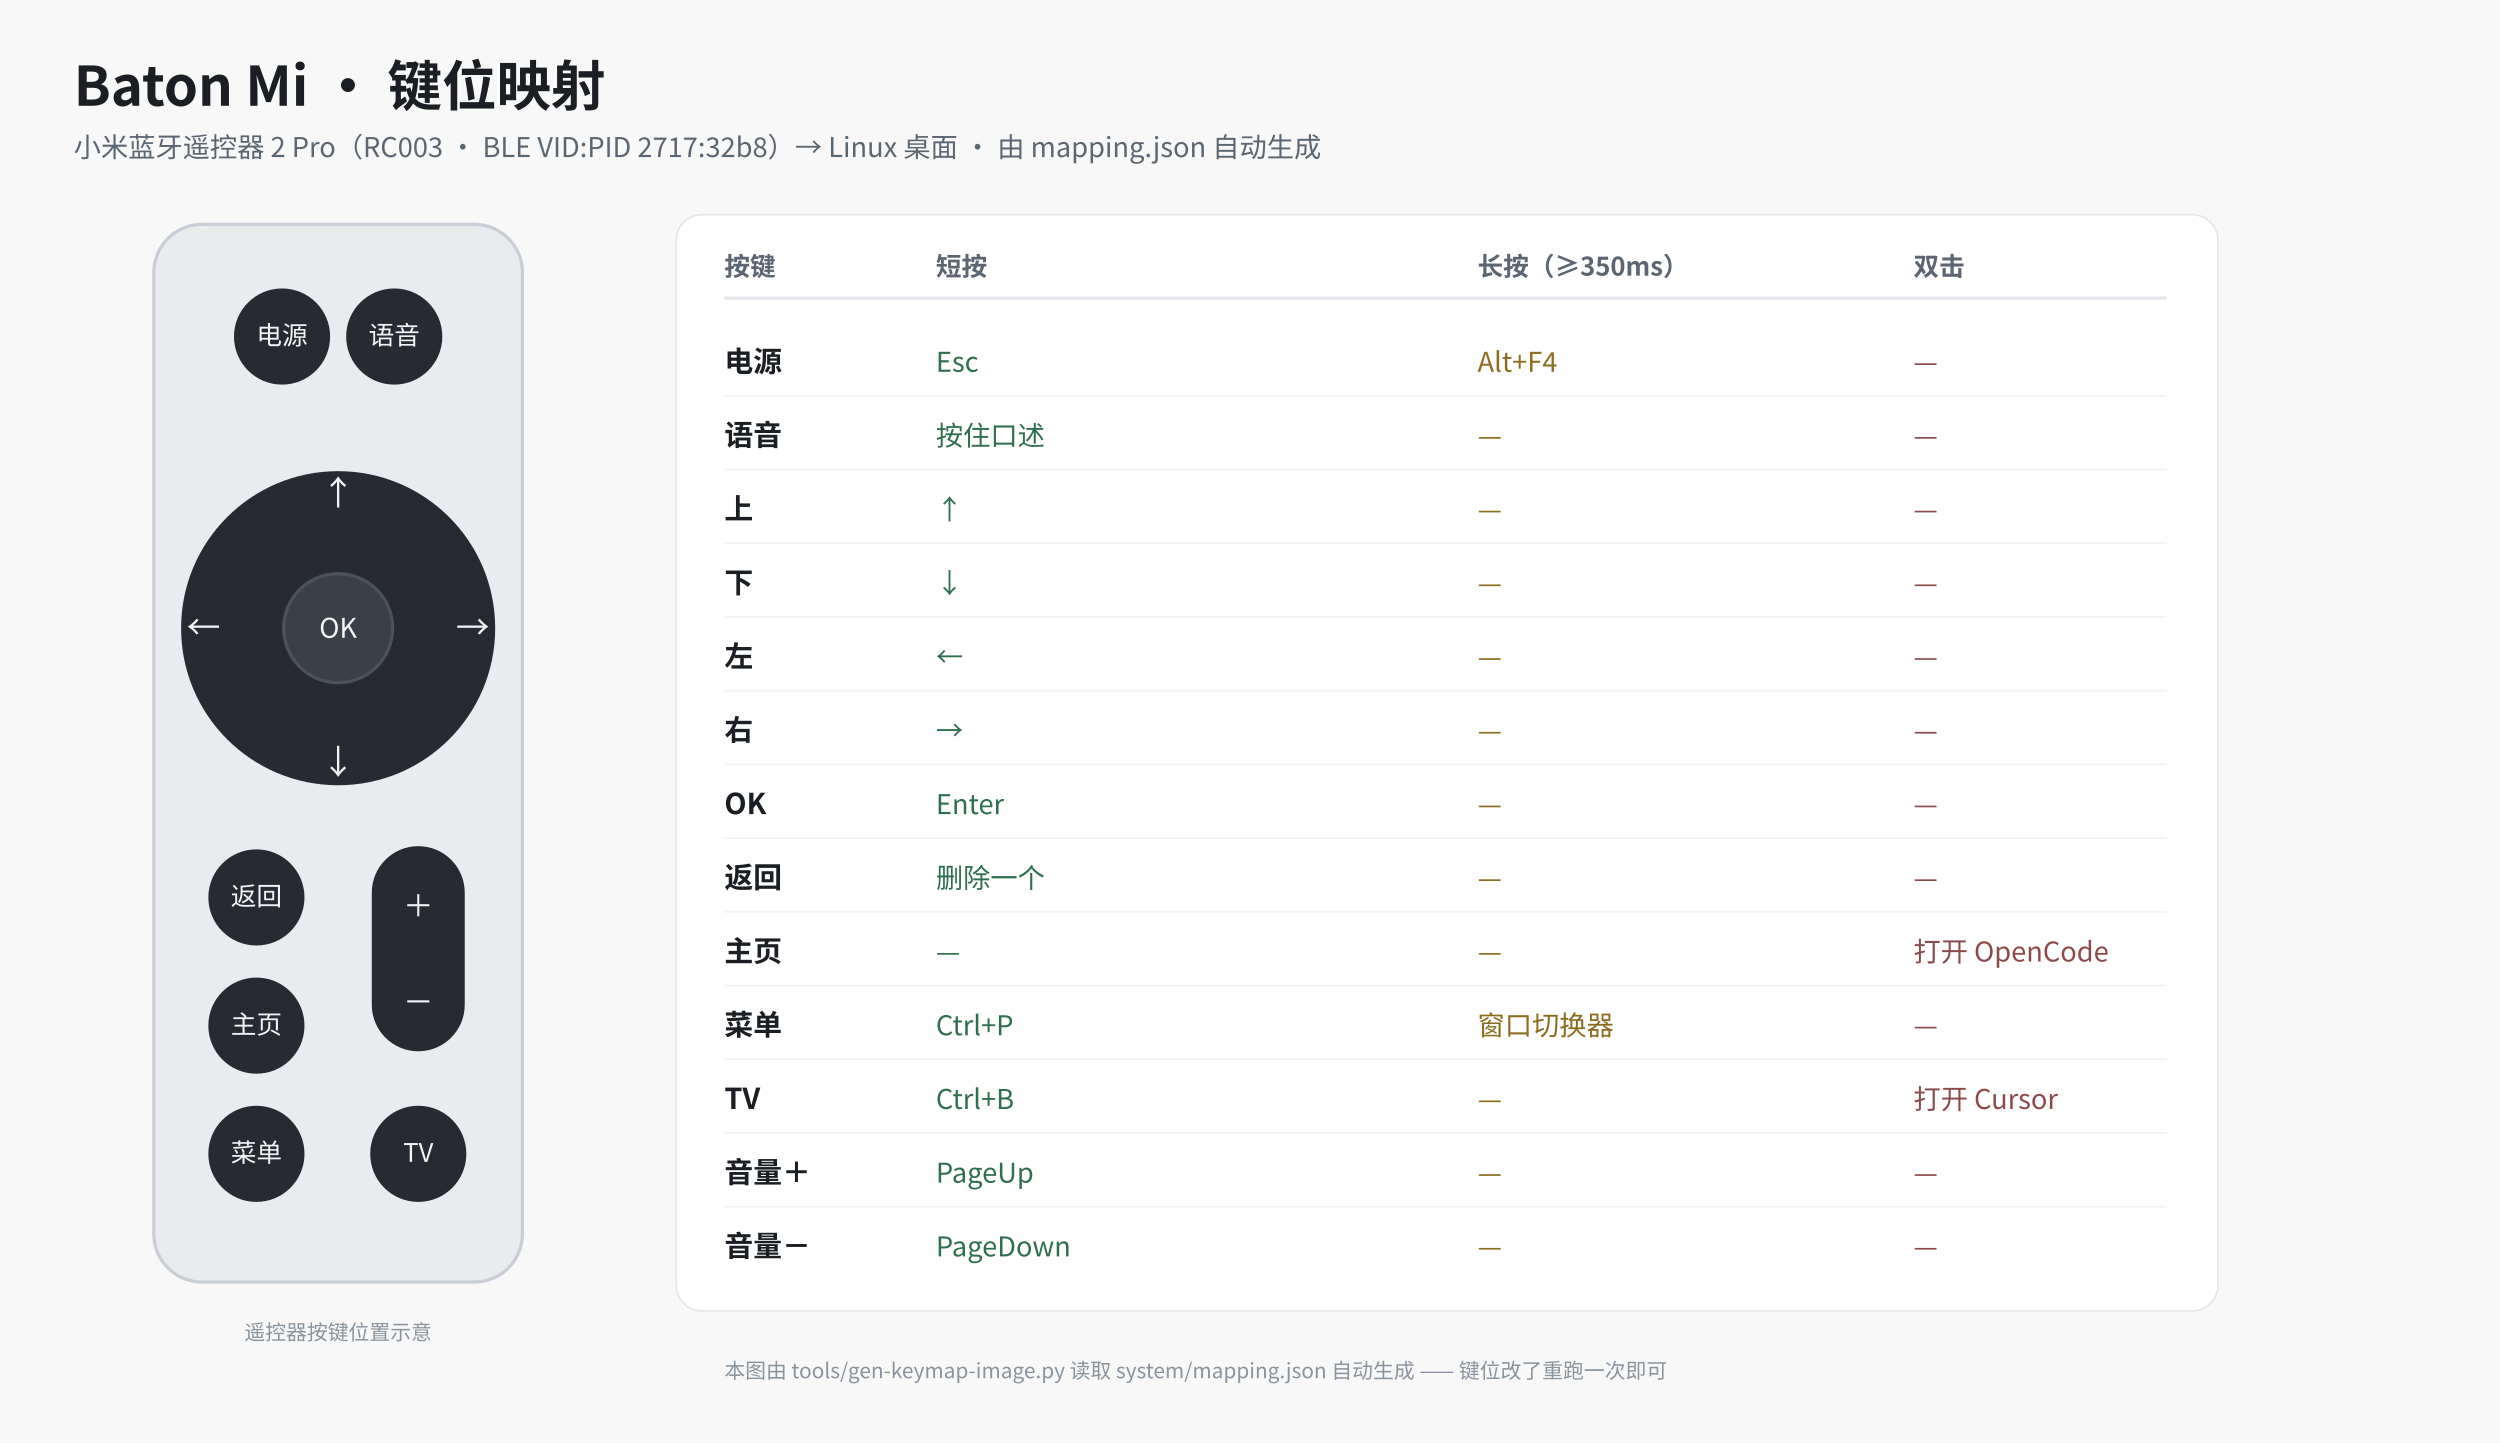
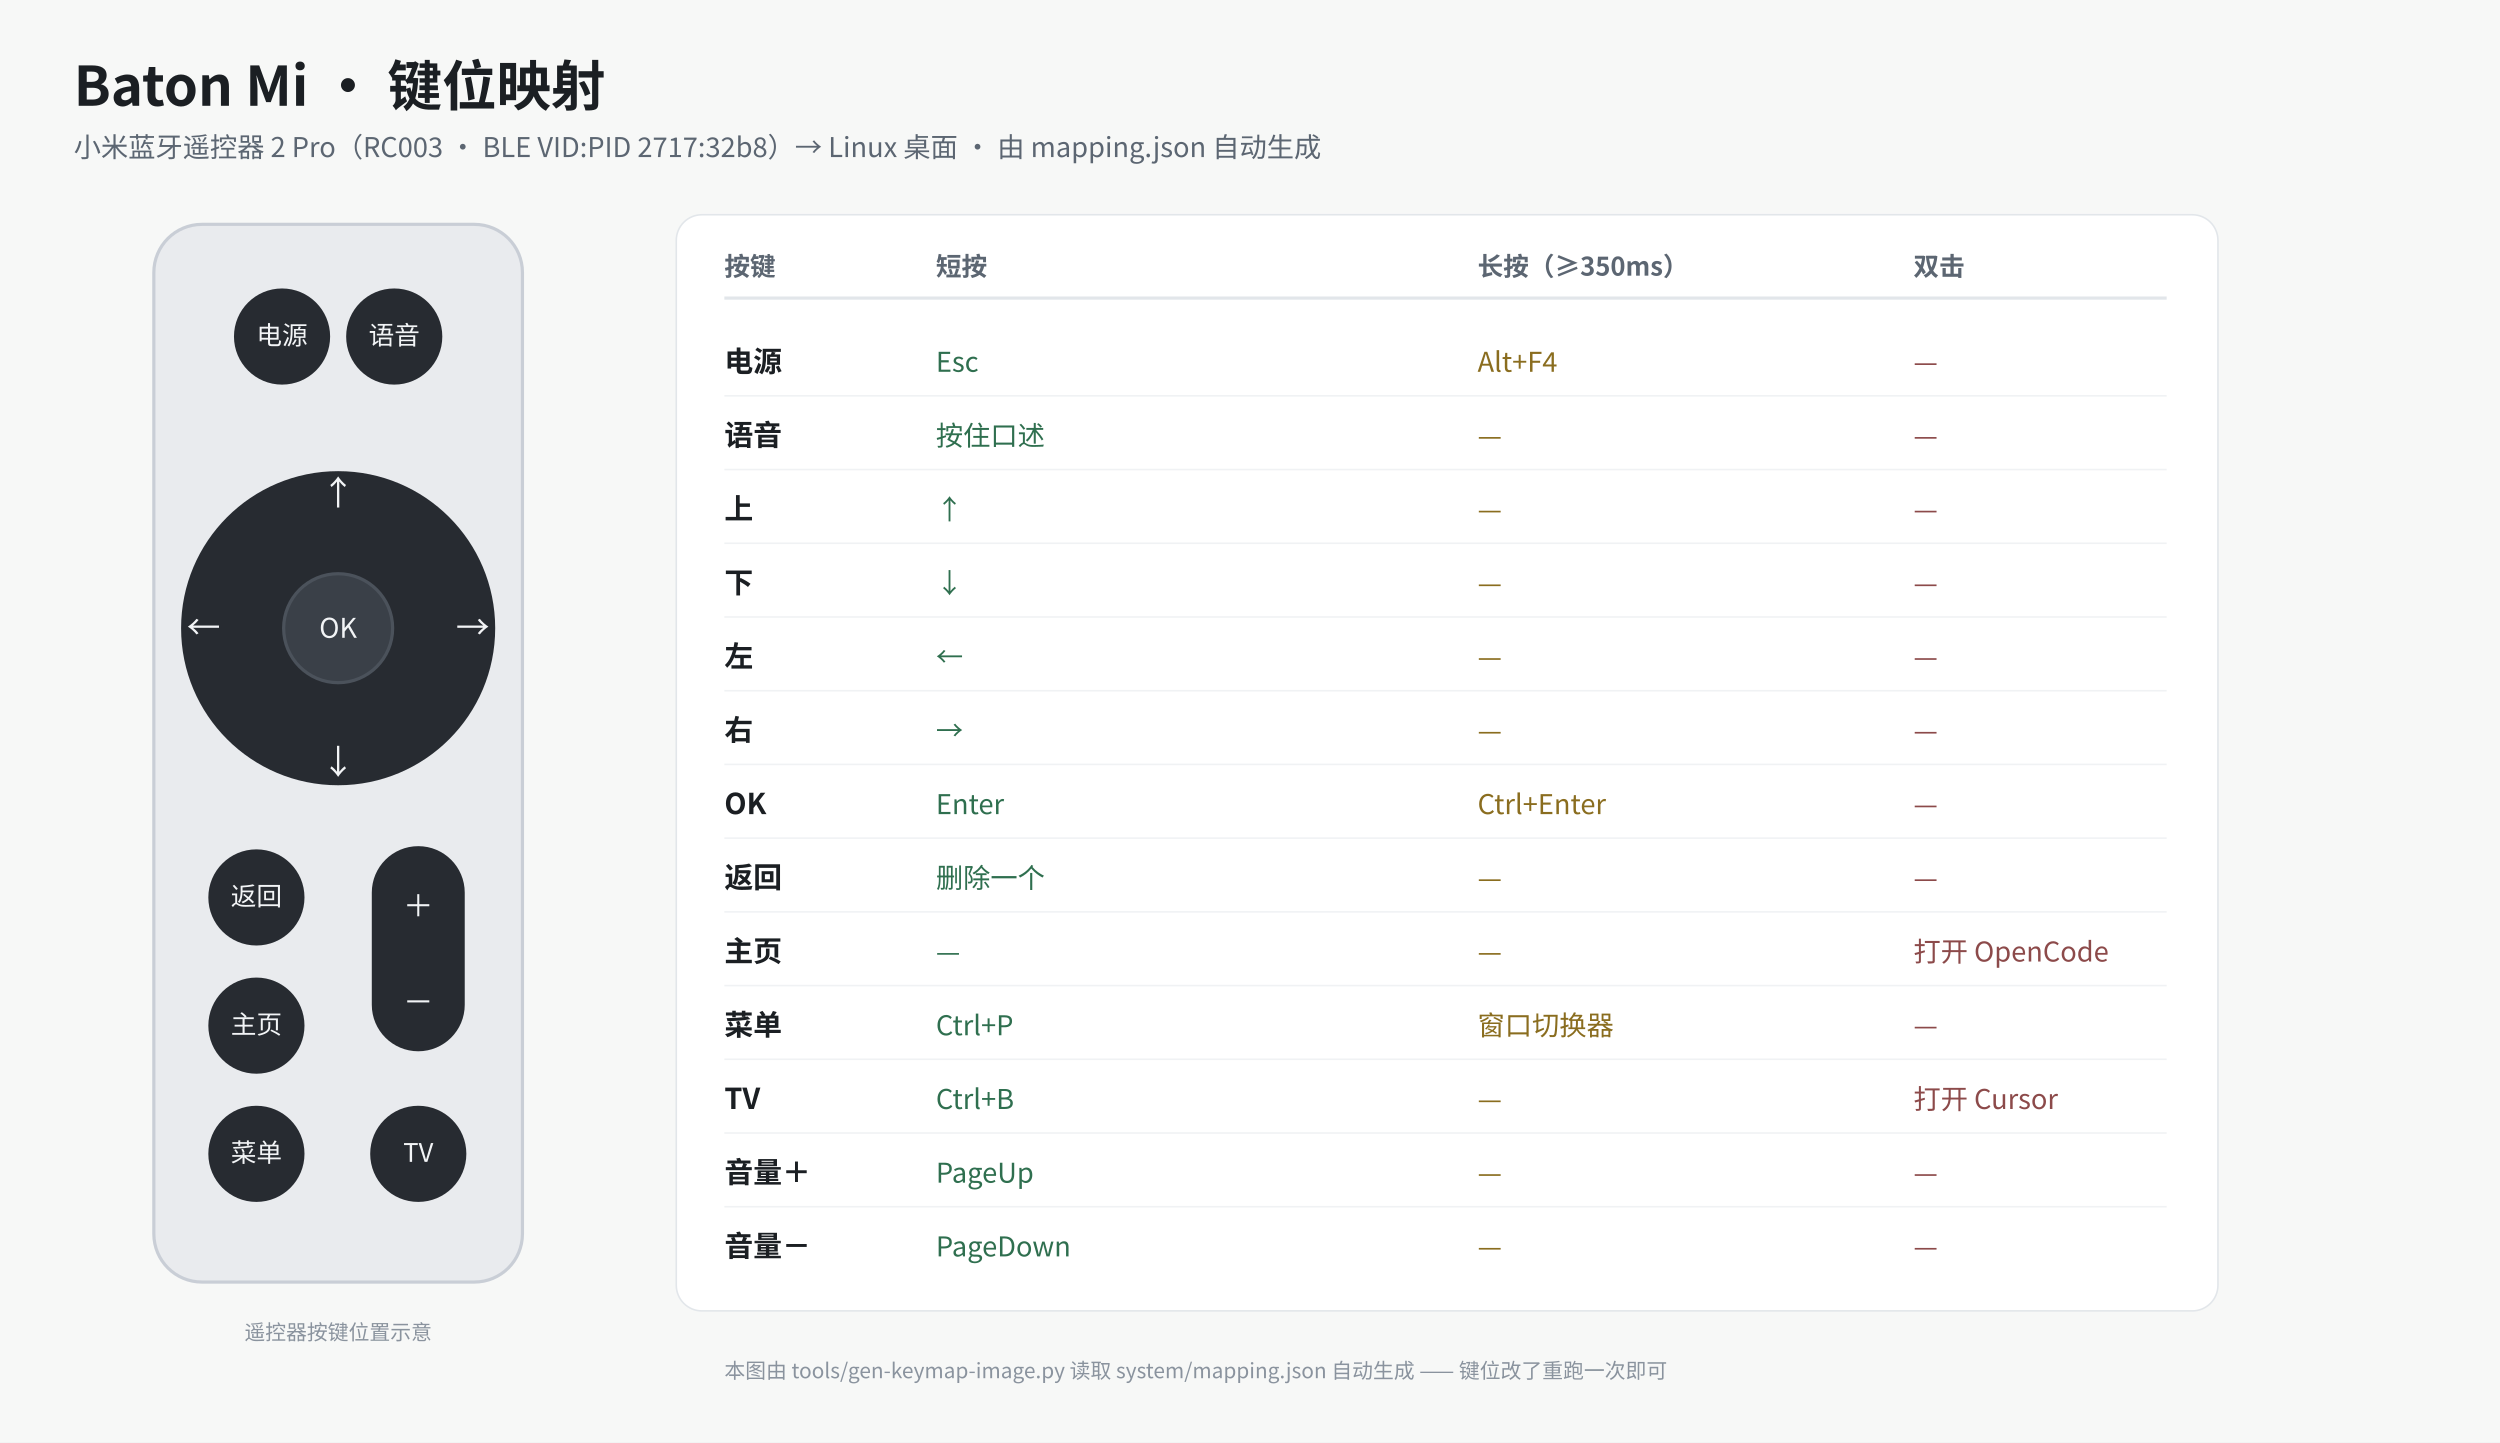
<svg xmlns="http://www.w3.org/2000/svg" width="1560" height="900" viewBox="0 0 1560 900">
  <rect width="1560" height="900" fill="#f7f8f7" />
  <text x="46" y="66" font-family="'Noto Sans CJK SC','WenQuanYi Micro Hei','Source Han Sans SC',sans-serif" font-size="34" font-weight="600" fill="#1b1f23">Baton Mi · 键位映射</text>
  <text x="46" y="98" font-family="'Noto Sans CJK SC','WenQuanYi Micro Hei','Source Han Sans SC',sans-serif" font-size="17" fill="#5c6672">小米蓝牙遥控器 2 Pro（RC003 · BLE VID:PID 2717:32b8）→ Linux 桌面 · 由 mapping.json 自动生成</text>
  <rect x="96" y="140" width="230" height="660" rx="30" fill="#e9ebee" stroke="#c9ced6" stroke-width="2" />
  <circle cx="176" cy="210" r="30" fill="#272b31" />
  <text x="176" y="215" font-family="'Noto Sans CJK SC','WenQuanYi Micro Hei','Source Han Sans SC',sans-serif" font-size="16" fill="#f2f4f6" text-anchor="middle">电源</text>
  <circle cx="246" cy="210" r="30" fill="#272b31" />
  <text x="246" y="215" font-family="'Noto Sans CJK SC','WenQuanYi Micro Hei','Source Han Sans SC',sans-serif" font-size="16" fill="#f2f4f6" text-anchor="middle">语音</text>
  <circle cx="211" cy="392" r="98" fill="#272b31" />
  <circle cx="211" cy="392" r="34" fill="#3a4048" stroke="#4b525b" stroke-width="2" />
  <text x="211" y="398" font-family="'Noto Sans CJK SC','WenQuanYi Micro Hei','Source Han Sans SC',sans-serif" font-size="17" fill="#f2f4f6" text-anchor="middle">OK</text>
  <text x="211" y="315" font-family="'Noto Sans CJK SC','WenQuanYi Micro Hei','Source Han Sans SC',sans-serif" font-size="21" fill="#f2f4f6" text-anchor="middle">↑</text>
  <text x="211" y="483" font-family="'Noto Sans CJK SC','WenQuanYi Micro Hei','Source Han Sans SC',sans-serif" font-size="21" fill="#f2f4f6" text-anchor="middle">↓</text>
  <text x="127" y="399" font-family="'Noto Sans CJK SC','WenQuanYi Micro Hei','Source Han Sans SC',sans-serif" font-size="21" fill="#f2f4f6" text-anchor="middle">←</text>
  <text x="295" y="399" font-family="'Noto Sans CJK SC','WenQuanYi Micro Hei','Source Han Sans SC',sans-serif" font-size="21" fill="#f2f4f6" text-anchor="middle">→</text>
  <circle cx="160" cy="560" r="30" fill="#272b31" />
  <text x="160" y="565" font-family="'Noto Sans CJK SC','WenQuanYi Micro Hei','Source Han Sans SC',sans-serif" font-size="16" fill="#f2f4f6" text-anchor="middle">返回</text>
  <circle cx="160" cy="640" r="30" fill="#272b31" />
  <text x="160" y="645" font-family="'Noto Sans CJK SC','WenQuanYi Micro Hei','Source Han Sans SC',sans-serif" font-size="16" fill="#f2f4f6" text-anchor="middle">主页</text>
  <circle cx="160" cy="720" r="30" fill="#272b31" />
  <text x="160" y="725" font-family="'Noto Sans CJK SC','WenQuanYi Micro Hei','Source Han Sans SC',sans-serif" font-size="16" fill="#f2f4f6" text-anchor="middle">菜单</text>
  <text x="211" y="836" font-family="'Noto Sans CJK SC','WenQuanYi Micro Hei','Source Han Sans SC',sans-serif" font-size="13" fill="#8a939e" text-anchor="middle">遥控器按键位置示意</text>
  <rect x="232" y="528" width="58" height="128" rx="29" fill="#272b31" />
  <text x="261" y="572" font-family="'Noto Sans CJK SC','WenQuanYi Micro Hei','Source Han Sans SC',sans-serif" font-size="19" fill="#f2f4f6" text-anchor="middle">＋</text>
  <text x="261" y="632" font-family="'Noto Sans CJK SC','WenQuanYi Micro Hei','Source Han Sans SC',sans-serif" font-size="19" fill="#f2f4f6" text-anchor="middle">－</text>
  <circle cx="261" cy="720" r="30" fill="#272b31" />
  <text x="261" y="725" font-family="'Noto Sans CJK SC','WenQuanYi Micro Hei','Source Han Sans SC',sans-serif" font-size="16" fill="#f2f4f6" text-anchor="middle">TV</text>
  <text x="452" y="860" font-family="'Noto Sans CJK SC','WenQuanYi Micro Hei','Source Han Sans SC',sans-serif" font-size="13" fill="#8a939e">本图由 tools/gen-keymap-image.py 读取 system/mapping.json 自动生成 —— 键位改了重跑一次即可</text>
  <rect x="422" y="134" width="962" height="684" rx="16" fill="#ffffff" stroke="#e2e6ea" />
  <text x="452" y="172" font-family="'Noto Sans CJK SC','WenQuanYi Micro Hei','Source Han Sans SC',sans-serif" font-size="16" font-weight="600" fill="#5c6672">按键</text>
  <text x="584" y="172" font-family="'Noto Sans CJK SC','WenQuanYi Micro Hei','Source Han Sans SC',sans-serif" font-size="16" font-weight="600" fill="#5c6672">短按</text>
  <text x="922" y="172" font-family="'Noto Sans CJK SC','WenQuanYi Micro Hei','Source Han Sans SC',sans-serif" font-size="16" font-weight="600" fill="#5c6672">长按（≥350ms）</text>
  <text x="1194" y="172" font-family="'Noto Sans CJK SC','WenQuanYi Micro Hei','Source Han Sans SC',sans-serif" font-size="16" font-weight="600" fill="#5c6672">双击</text>
  <line x1="452" y1="186" x2="1352" y2="186" stroke="#e2e6ea" stroke-width="2" />
  <text x="452" y="232" font-family="'Noto Sans CJK SC','WenQuanYi Micro Hei','Source Han Sans SC',sans-serif" font-size="18" font-weight="600" fill="#1b1f23">电源</text>
  <text x="584" y="232" font-family="'Noto Sans CJK SC','WenQuanYi Micro Hei','Source Han Sans SC',sans-serif" font-size="17" fill="#2f6f4f">Esc</text>
  <text x="922" y="232" font-family="'Noto Sans CJK SC','WenQuanYi Micro Hei','Source Han Sans SC',sans-serif" font-size="17" fill="#8a6d1f">Alt+F4</text>
  <text x="1194" y="232" font-family="'Noto Sans CJK SC','WenQuanYi Micro Hei','Source Han Sans SC',sans-serif" font-size="17" fill="#8c4a4a">—</text>
  <line x1="452" y1="247" x2="1352" y2="247" stroke="#f0f2f4" />
  <text x="452" y="278" font-family="'Noto Sans CJK SC','WenQuanYi Micro Hei','Source Han Sans SC',sans-serif" font-size="18" font-weight="600" fill="#1b1f23">语音</text>
  <text x="584" y="278" font-family="'Noto Sans CJK SC','WenQuanYi Micro Hei','Source Han Sans SC',sans-serif" font-size="17" fill="#2f6f4f">按住口述</text>
  <text x="922" y="278" font-family="'Noto Sans CJK SC','WenQuanYi Micro Hei','Source Han Sans SC',sans-serif" font-size="17" fill="#8a6d1f">—</text>
  <text x="1194" y="278" font-family="'Noto Sans CJK SC','WenQuanYi Micro Hei','Source Han Sans SC',sans-serif" font-size="17" fill="#8c4a4a">—</text>
  <line x1="452" y1="293" x2="1352" y2="293" stroke="#f0f2f4" />
  <text x="452" y="324" font-family="'Noto Sans CJK SC','WenQuanYi Micro Hei','Source Han Sans SC',sans-serif" font-size="18" font-weight="600" fill="#1b1f23">上</text>
  <text x="584" y="324" font-family="'Noto Sans CJK SC','WenQuanYi Micro Hei','Source Han Sans SC',sans-serif" font-size="17" fill="#2f6f4f">↑</text>
  <text x="922" y="324" font-family="'Noto Sans CJK SC','WenQuanYi Micro Hei','Source Han Sans SC',sans-serif" font-size="17" fill="#8a6d1f">—</text>
  <text x="1194" y="324" font-family="'Noto Sans CJK SC','WenQuanYi Micro Hei','Source Han Sans SC',sans-serif" font-size="17" fill="#8c4a4a">—</text>
  <line x1="452" y1="339" x2="1352" y2="339" stroke="#f0f2f4" />
  <text x="452" y="370" font-family="'Noto Sans CJK SC','WenQuanYi Micro Hei','Source Han Sans SC',sans-serif" font-size="18" font-weight="600" fill="#1b1f23">下</text>
  <text x="584" y="370" font-family="'Noto Sans CJK SC','WenQuanYi Micro Hei','Source Han Sans SC',sans-serif" font-size="17" fill="#2f6f4f">↓</text>
  <text x="922" y="370" font-family="'Noto Sans CJK SC','WenQuanYi Micro Hei','Source Han Sans SC',sans-serif" font-size="17" fill="#8a6d1f">—</text>
  <text x="1194" y="370" font-family="'Noto Sans CJK SC','WenQuanYi Micro Hei','Source Han Sans SC',sans-serif" font-size="17" fill="#8c4a4a">—</text>
  <line x1="452" y1="385" x2="1352" y2="385" stroke="#f0f2f4" />
  <text x="452" y="416" font-family="'Noto Sans CJK SC','WenQuanYi Micro Hei','Source Han Sans SC',sans-serif" font-size="18" font-weight="600" fill="#1b1f23">左</text>
  <text x="584" y="416" font-family="'Noto Sans CJK SC','WenQuanYi Micro Hei','Source Han Sans SC',sans-serif" font-size="17" fill="#2f6f4f">←</text>
  <text x="922" y="416" font-family="'Noto Sans CJK SC','WenQuanYi Micro Hei','Source Han Sans SC',sans-serif" font-size="17" fill="#8a6d1f">—</text>
  <text x="1194" y="416" font-family="'Noto Sans CJK SC','WenQuanYi Micro Hei','Source Han Sans SC',sans-serif" font-size="17" fill="#8c4a4a">—</text>
  <line x1="452" y1="431" x2="1352" y2="431" stroke="#f0f2f4" />
  <text x="452" y="462" font-family="'Noto Sans CJK SC','WenQuanYi Micro Hei','Source Han Sans SC',sans-serif" font-size="18" font-weight="600" fill="#1b1f23">右</text>
  <text x="584" y="462" font-family="'Noto Sans CJK SC','WenQuanYi Micro Hei','Source Han Sans SC',sans-serif" font-size="17" fill="#2f6f4f">→</text>
  <text x="922" y="462" font-family="'Noto Sans CJK SC','WenQuanYi Micro Hei','Source Han Sans SC',sans-serif" font-size="17" fill="#8a6d1f">—</text>
  <text x="1194" y="462" font-family="'Noto Sans CJK SC','WenQuanYi Micro Hei','Source Han Sans SC',sans-serif" font-size="17" fill="#8c4a4a">—</text>
  <line x1="452" y1="477" x2="1352" y2="477" stroke="#f0f2f4" />
  <text x="452" y="508" font-family="'Noto Sans CJK SC','WenQuanYi Micro Hei','Source Han Sans SC',sans-serif" font-size="18" font-weight="600" fill="#1b1f23">OK</text>
  <text x="584" y="508" font-family="'Noto Sans CJK SC','WenQuanYi Micro Hei','Source Han Sans SC',sans-serif" font-size="17" fill="#2f6f4f">Enter</text>
-   <text x="922" y="508" font-family="'Noto Sans CJK SC','WenQuanYi Micro Hei','Source Han Sans SC',sans-serif" font-size="17" fill="#8a6d1f">—</text>
+   <text x="922" y="508" font-family="'Noto Sans CJK SC','WenQuanYi Micro Hei','Source Han Sans SC',sans-serif" font-size="17" fill="#8a6d1f">Ctrl+Enter</text>
  <text x="1194" y="508" font-family="'Noto Sans CJK SC','WenQuanYi Micro Hei','Source Han Sans SC',sans-serif" font-size="17" fill="#8c4a4a">—</text>
  <line x1="452" y1="523" x2="1352" y2="523" stroke="#f0f2f4" />
  <text x="452" y="554" font-family="'Noto Sans CJK SC','WenQuanYi Micro Hei','Source Han Sans SC',sans-serif" font-size="18" font-weight="600" fill="#1b1f23">返回</text>
  <text x="584" y="554" font-family="'Noto Sans CJK SC','WenQuanYi Micro Hei','Source Han Sans SC',sans-serif" font-size="17" fill="#2f6f4f">删除一个</text>
  <text x="922" y="554" font-family="'Noto Sans CJK SC','WenQuanYi Micro Hei','Source Han Sans SC',sans-serif" font-size="17" fill="#8a6d1f">—</text>
  <text x="1194" y="554" font-family="'Noto Sans CJK SC','WenQuanYi Micro Hei','Source Han Sans SC',sans-serif" font-size="17" fill="#8c4a4a">—</text>
  <line x1="452" y1="569" x2="1352" y2="569" stroke="#f0f2f4" />
  <text x="452" y="600" font-family="'Noto Sans CJK SC','WenQuanYi Micro Hei','Source Han Sans SC',sans-serif" font-size="18" font-weight="600" fill="#1b1f23">主页</text>
  <text x="584" y="600" font-family="'Noto Sans CJK SC','WenQuanYi Micro Hei','Source Han Sans SC',sans-serif" font-size="17" fill="#2f6f4f">—</text>
  <text x="922" y="600" font-family="'Noto Sans CJK SC','WenQuanYi Micro Hei','Source Han Sans SC',sans-serif" font-size="17" fill="#8a6d1f">—</text>
  <text x="1194" y="600" font-family="'Noto Sans CJK SC','WenQuanYi Micro Hei','Source Han Sans SC',sans-serif" font-size="17" fill="#8c4a4a">打开 OpenCode</text>
  <line x1="452" y1="615" x2="1352" y2="615" stroke="#f0f2f4" />
  <text x="452" y="646" font-family="'Noto Sans CJK SC','WenQuanYi Micro Hei','Source Han Sans SC',sans-serif" font-size="18" font-weight="600" fill="#1b1f23">菜单</text>
  <text x="584" y="646" font-family="'Noto Sans CJK SC','WenQuanYi Micro Hei','Source Han Sans SC',sans-serif" font-size="17" fill="#2f6f4f">Ctrl+P</text>
  <text x="922" y="646" font-family="'Noto Sans CJK SC','WenQuanYi Micro Hei','Source Han Sans SC',sans-serif" font-size="17" fill="#8a6d1f">窗口切换器</text>
  <text x="1194" y="646" font-family="'Noto Sans CJK SC','WenQuanYi Micro Hei','Source Han Sans SC',sans-serif" font-size="17" fill="#8c4a4a">—</text>
  <line x1="452" y1="661" x2="1352" y2="661" stroke="#f0f2f4" />
  <text x="452" y="692" font-family="'Noto Sans CJK SC','WenQuanYi Micro Hei','Source Han Sans SC',sans-serif" font-size="18" font-weight="600" fill="#1b1f23">TV</text>
  <text x="584" y="692" font-family="'Noto Sans CJK SC','WenQuanYi Micro Hei','Source Han Sans SC',sans-serif" font-size="17" fill="#2f6f4f">Ctrl+B</text>
  <text x="922" y="692" font-family="'Noto Sans CJK SC','WenQuanYi Micro Hei','Source Han Sans SC',sans-serif" font-size="17" fill="#8a6d1f">—</text>
  <text x="1194" y="692" font-family="'Noto Sans CJK SC','WenQuanYi Micro Hei','Source Han Sans SC',sans-serif" font-size="17" fill="#8c4a4a">打开 Cursor</text>
  <line x1="452" y1="707" x2="1352" y2="707" stroke="#f0f2f4" />
  <text x="452" y="738" font-family="'Noto Sans CJK SC','WenQuanYi Micro Hei','Source Han Sans SC',sans-serif" font-size="18" font-weight="600" fill="#1b1f23">音量＋</text>
  <text x="584" y="738" font-family="'Noto Sans CJK SC','WenQuanYi Micro Hei','Source Han Sans SC',sans-serif" font-size="17" fill="#2f6f4f">PageUp</text>
  <text x="922" y="738" font-family="'Noto Sans CJK SC','WenQuanYi Micro Hei','Source Han Sans SC',sans-serif" font-size="17" fill="#8a6d1f">—</text>
  <text x="1194" y="738" font-family="'Noto Sans CJK SC','WenQuanYi Micro Hei','Source Han Sans SC',sans-serif" font-size="17" fill="#8c4a4a">—</text>
  <line x1="452" y1="753" x2="1352" y2="753" stroke="#f0f2f4" />
  <text x="452" y="784" font-family="'Noto Sans CJK SC','WenQuanYi Micro Hei','Source Han Sans SC',sans-serif" font-size="18" font-weight="600" fill="#1b1f23">音量－</text>
  <text x="584" y="784" font-family="'Noto Sans CJK SC','WenQuanYi Micro Hei','Source Han Sans SC',sans-serif" font-size="17" fill="#2f6f4f">PageDown</text>
  <text x="922" y="784" font-family="'Noto Sans CJK SC','WenQuanYi Micro Hei','Source Han Sans SC',sans-serif" font-size="17" fill="#8a6d1f">—</text>
  <text x="1194" y="784" font-family="'Noto Sans CJK SC','WenQuanYi Micro Hei','Source Han Sans SC',sans-serif" font-size="17" fill="#8c4a4a">—</text>
</svg>
